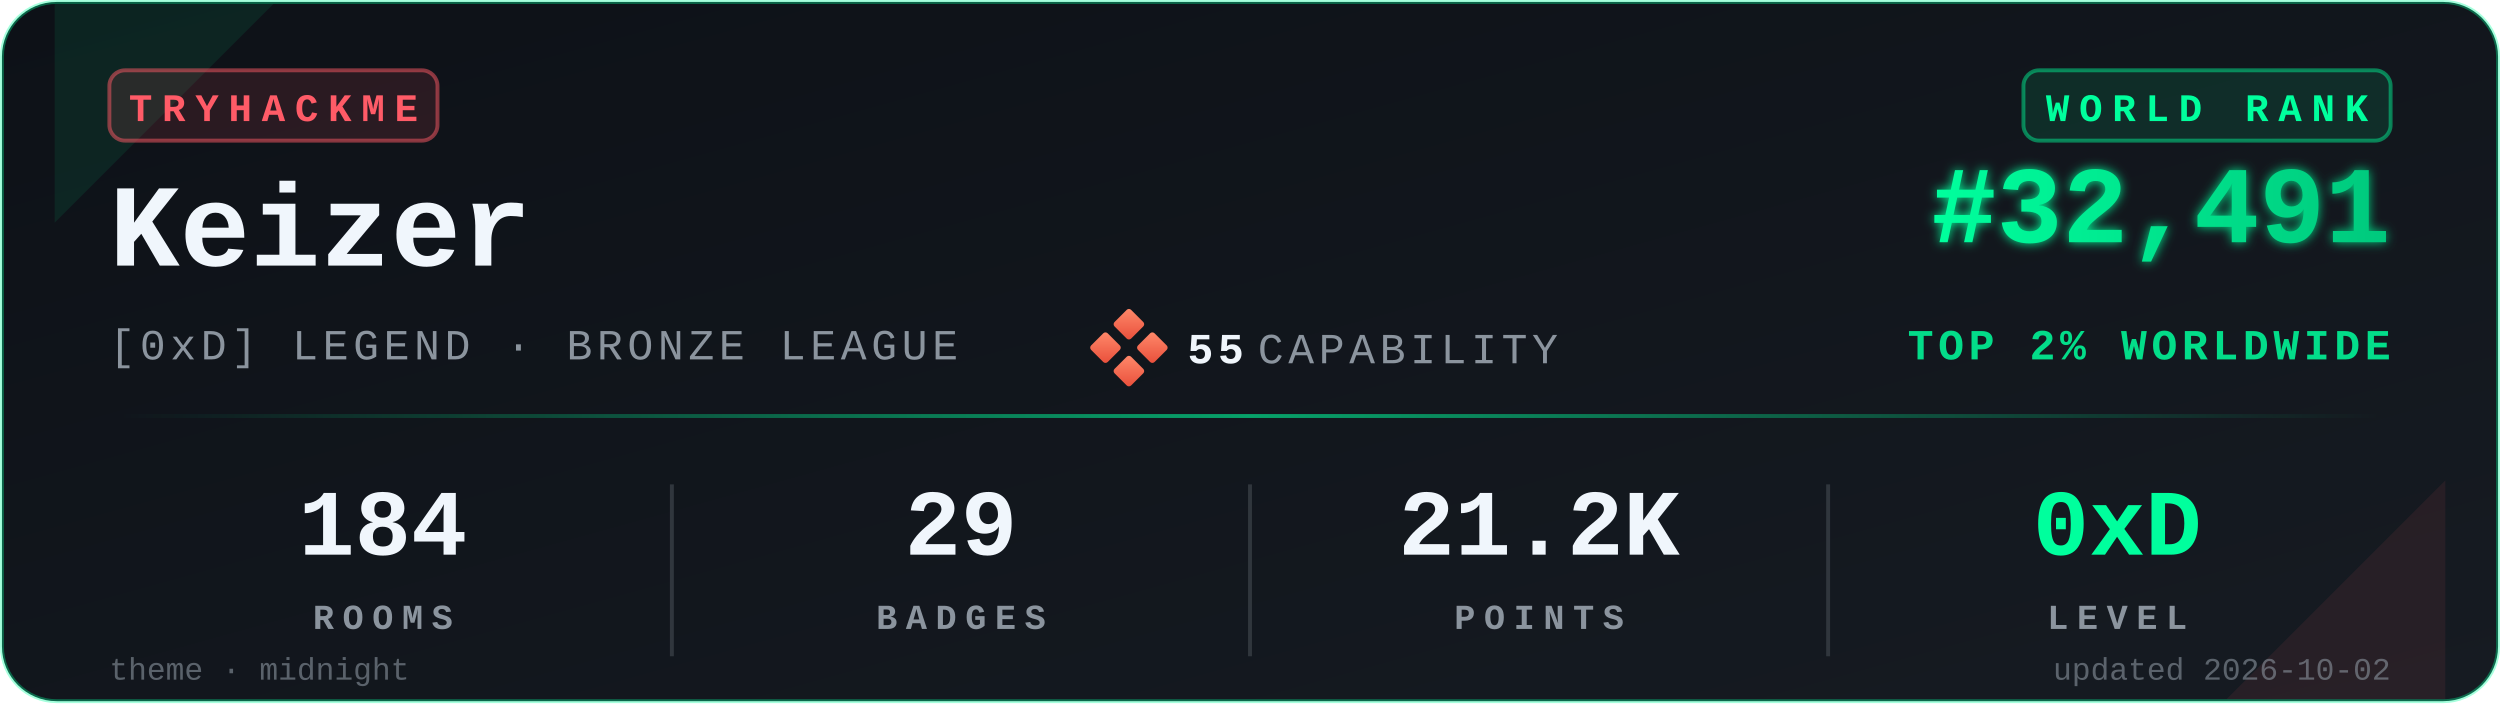
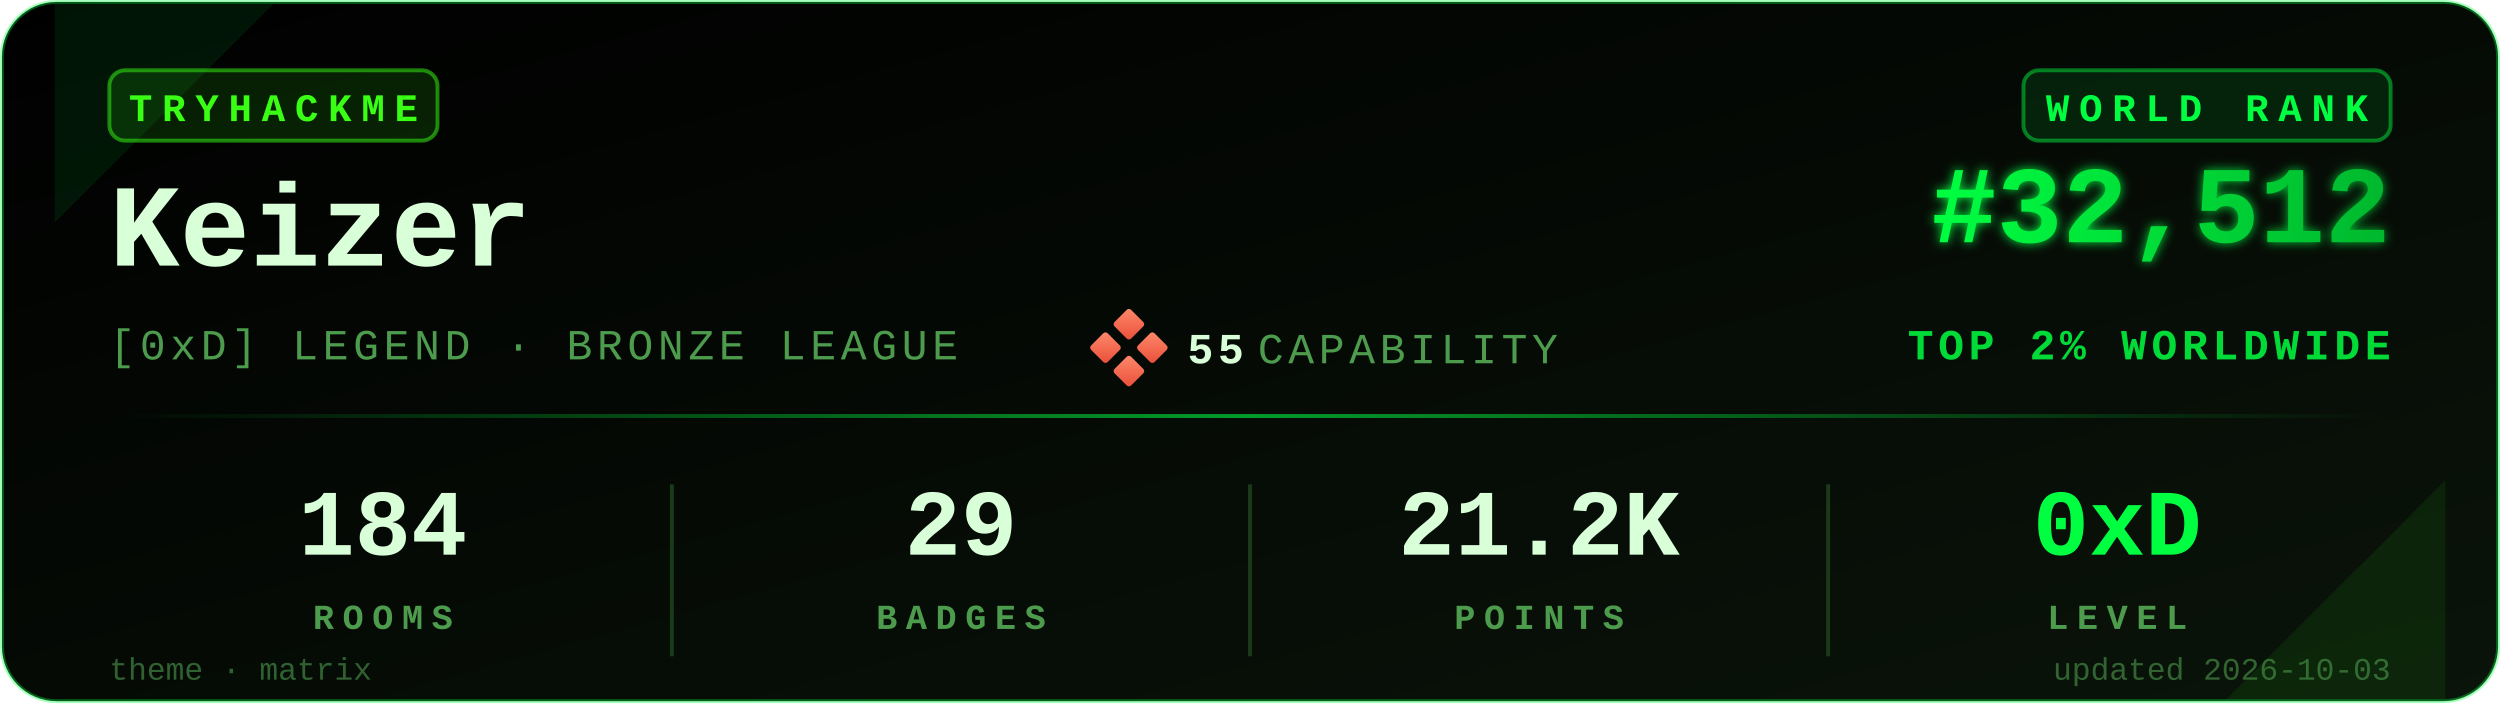
<svg xmlns="http://www.w3.org/2000/svg" viewBox="0 0 640 180" width="640" height="180" role="img" aria-label="TryHackMe stats for Keizer">
  <defs>
    <linearGradient id="bgGrad" x1="0" y1="0" x2="1" y2="1">
-       <stop offset="0%" stop-color="#0d1117" />
-       <stop offset="100%" stop-color="#161b22" />
+       <stop offset="0%" stop-color="#000000" />
+       <stop offset="100%" stop-color="#0a140a" />
    </linearGradient>
    <linearGradient id="rankGrad" x1="0" y1="0" x2="1" y2="0">
-       <stop offset="0%" stop-color="#00FF9D" />
-       <stop offset="100%" stop-color="#00C97D" />
+       <stop offset="0%" stop-color="#00FF41" />
+       <stop offset="100%" stop-color="#00B82E" />
    </linearGradient>
    <linearGradient id="accentGrad" x1="0" y1="0" x2="1" y2="0">
-       <stop offset="0%" stop-color="#00FF9D" stop-opacity="0" />
-       <stop offset="50%" stop-color="#00FF9D" stop-opacity="0.6" />
-       <stop offset="100%" stop-color="#00FF9D" stop-opacity="0" />
+       <stop offset="0%" stop-color="#00FF41" stop-opacity="0" />
+       <stop offset="50%" stop-color="#00FF41" stop-opacity="0.6" />
+       <stop offset="100%" stop-color="#00FF41" stop-opacity="0" />
    </linearGradient>
    <linearGradient id="capGrad" x1="0" y1="0" x2="1" y2="1">
      <stop offset="0%" stop-color="#ff8a6b" />
      <stop offset="100%" stop-color="#e94e3a" />
    </linearGradient>
    <filter id="glow" x="-20%" y="-20%" width="140%" height="140%">
      <feGaussianBlur stdDeviation="1.4" result="b" />
      <feMerge>
        <feMergeNode in="b" />
        <feMergeNode in="SourceGraphic" />
      </feMerge>
    </filter>
  </defs>
-   <rect x="0.5" y="0.5" width="639" height="179" rx="14" ry="14" fill="url(#bgGrad)" stroke="#00FF9D" stroke-opacity="0.35" stroke-width="1" />
-   <path d="M 14,1 L 70,1 L 14,57 Z" fill="#00FF9D" opacity="0.08" />
-   <path d="M 626,179 L 570,179 L 626,123 Z" fill="#FF5B67" opacity="0.08" />
+   <rect x="0.5" y="0.5" width="639" height="179" rx="14" ry="14" fill="url(#bgGrad)" stroke="#00FF41" stroke-opacity="0.35" stroke-width="1" />
+   <path d="M 14,1 L 70,1 L 14,57 Z" fill="#00FF41" opacity="0.08" />
+   <path d="M 626,179 L 570,179 L 626,123 Z" fill="#39FF14" opacity="0.08" />
  <g transform="translate(28,18)">
-     <rect x="0" y="0" width="84" height="18" rx="4" ry="4" fill="#FF5B67" fill-opacity="0.12" stroke="#FF5B67" stroke-opacity="0.5" />
-     <text x="42" y="13" fill="#FF5B67" font-family="ui-monospace,'SF Mono','Menlo','Cascadia Code','Consolas','Liberation Mono',monospace" font-size="10" font-weight="700" letter-spacing="2.5" text-anchor="middle">TRYHACKME</text>
+     <rect x="0" y="0" width="84" height="18" rx="4" ry="4" fill="#39FF14" fill-opacity="0.12" stroke="#39FF14" stroke-opacity="0.5" />
+     <text x="42" y="13" fill="#39FF14" font-family="ui-monospace,'SF Mono','Menlo','Cascadia Code','Consolas','Liberation Mono',monospace" font-size="10" font-weight="700" letter-spacing="2.5" text-anchor="middle">TRYHACKME</text>
  </g>
-   <text x="28" y="68" fill="#f0f6fc" font-family="ui-monospace,'SF Mono','Menlo','Cascadia Code','Consolas','Liberation Mono',monospace" font-size="30" font-weight="700">Keizer</text>
-   <text x="28" y="92" fill="#8b949e" font-family="ui-monospace,'SF Mono','Menlo','Cascadia Code','Consolas','Liberation Mono',monospace" font-size="11" font-weight="500" letter-spacing="1.2">[0xD] LEGEND · BRONZE LEAGUE</text>
+   <text x="28" y="68" fill="#D9FFD9" font-family="ui-monospace,'SF Mono','Menlo','Cascadia Code','Consolas','Liberation Mono',monospace" font-size="30" font-weight="700">Keizer</text>
+   <text x="28" y="92" fill="#4D9C4D" font-family="ui-monospace,'SF Mono','Menlo','Cascadia Code','Consolas','Liberation Mono',monospace" font-size="11" font-weight="500" letter-spacing="1.2">[0xD] LEGEND · BRONZE LEAGUE</text>
  <g transform="translate(280,80)">
    <rect x="6" y="0" width="6" height="6" rx="0.8" fill="url(#capGrad)" transform="rotate(45 9 3)" />
    <rect x="0" y="6" width="6" height="6" rx="0.8" fill="url(#capGrad)" transform="rotate(45 3 9)" />
    <rect x="12" y="6" width="6" height="6" rx="0.8" fill="url(#capGrad)" transform="rotate(45 15 9)" />
    <rect x="6" y="12" width="6" height="6" rx="0.8" fill="url(#capGrad)" transform="rotate(45 9 15)" />
-     <text x="24" y="13" fill="#f0f6fc" font-family="ui-monospace,'SF Mono','Menlo','Cascadia Code','Consolas','Liberation Mono',monospace" font-size="11" font-weight="700" letter-spacing="1.2">55</text>
-     <text x="42" y="13" fill="#8b949e" font-family="ui-monospace,'SF Mono','Menlo','Cascadia Code','Consolas','Liberation Mono',monospace" font-size="11" font-weight="500" letter-spacing="1.2">CAPABILITY</text>
+     <text x="24" y="13" fill="#D9FFD9" font-family="ui-monospace,'SF Mono','Menlo','Cascadia Code','Consolas','Liberation Mono',monospace" font-size="11" font-weight="700" letter-spacing="1.2">55</text>
+     <text x="42" y="13" fill="#4D9C4D" font-family="ui-monospace,'SF Mono','Menlo','Cascadia Code','Consolas','Liberation Mono',monospace" font-size="11" font-weight="500" letter-spacing="1.2">CAPABILITY</text>
  </g>
  <g transform="translate(612,18)">
-     <rect x="-94" y="0" width="94" height="18" rx="4" ry="4" fill="#00FF9D" fill-opacity="0.10" stroke="#00FF9D" stroke-opacity="0.45" />
-     <text x="-47" y="13" fill="#00FF9D" font-family="ui-monospace,'SF Mono','Menlo','Cascadia Code','Consolas','Liberation Mono',monospace" font-size="10" font-weight="700" letter-spacing="2.5" text-anchor="middle">WORLD RANK</text>
+     <rect x="-94" y="0" width="94" height="18" rx="4" ry="4" fill="#00FF41" fill-opacity="0.10" stroke="#00FF41" stroke-opacity="0.45" />
+     <text x="-47" y="13" fill="#00FF41" font-family="ui-monospace,'SF Mono','Menlo','Cascadia Code','Consolas','Liberation Mono',monospace" font-size="10" font-weight="700" letter-spacing="2.5" text-anchor="middle">WORLD RANK</text>
  </g>
-   <text x="612" y="62" fill="url(#rankGrad)" font-family="ui-monospace,'SF Mono','Menlo','Cascadia Code','Consolas','Liberation Mono',monospace" font-size="28" font-weight="700" text-anchor="end" filter="url(#glow)">#32,491</text>
-   <text x="612" y="92" fill="#00FF9D" fill-opacity="0.85" font-family="ui-monospace,'SF Mono','Menlo','Cascadia Code','Consolas','Liberation Mono',monospace" font-size="11" font-weight="600" letter-spacing="1.2" text-anchor="end">TOP 2% WORLDWIDE</text>
+   <text x="612" y="62" fill="url(#rankGrad)" font-family="ui-monospace,'SF Mono','Menlo','Cascadia Code','Consolas','Liberation Mono',monospace" font-size="28" font-weight="700" text-anchor="end" filter="url(#glow)">#32,512</text>
+   <text x="612" y="92" fill="#00FF41" fill-opacity="0.85" font-family="ui-monospace,'SF Mono','Menlo','Cascadia Code','Consolas','Liberation Mono',monospace" font-size="11" font-weight="600" letter-spacing="1.2" text-anchor="end">TOP 2% WORLDWIDE</text>
  <rect x="28" y="106" width="584" height="1" fill="url(#accentGrad)" />
  <g font-family="ui-monospace,'SF Mono','Menlo','Cascadia Code','Consolas','Liberation Mono',monospace" text-anchor="middle">
-     <text x="98" y="142" fill="#f0f6fc" font-size="24" font-weight="700">184</text>
-     <text x="98" y="161" fill="#8b949e" font-size="9" font-weight="600" letter-spacing="2.2">ROOMS</text>
-     <text x="246" y="142" fill="#f0f6fc" font-size="24" font-weight="700">29</text>
-     <text x="246" y="161" fill="#8b949e" font-size="9" font-weight="600" letter-spacing="2.2">BADGES</text>
-     <text x="394" y="142" fill="#f0f6fc" font-size="24" font-weight="700">21.2K</text>
-     <text x="394" y="161" fill="#8b949e" font-size="9" font-weight="600" letter-spacing="2.2">POINTS</text>
-     <text x="542" y="142" fill="#00FF9D" font-size="24" font-weight="700">0xD</text>
-     <text x="542" y="161" fill="#8b949e" font-size="9" font-weight="600" letter-spacing="2.2">LEVEL</text>
+     <text x="98" y="142" fill="#D9FFD9" font-size="24" font-weight="700">184</text>
+     <text x="98" y="161" fill="#4D9C4D" font-size="9" font-weight="600" letter-spacing="2.2">ROOMS</text>
+     <text x="246" y="142" fill="#D9FFD9" font-size="24" font-weight="700">29</text>
+     <text x="246" y="161" fill="#4D9C4D" font-size="9" font-weight="600" letter-spacing="2.2">BADGES</text>
+     <text x="394" y="142" fill="#D9FFD9" font-size="24" font-weight="700">21.2K</text>
+     <text x="394" y="161" fill="#4D9C4D" font-size="9" font-weight="600" letter-spacing="2.2">POINTS</text>
+     <text x="542" y="142" fill="#00FF41" font-size="24" font-weight="700">0xD</text>
+     <text x="542" y="161" fill="#4D9C4D" font-size="9" font-weight="600" letter-spacing="2.2">LEVEL</text>
  </g>
-   <line x1="172" y1="124" x2="172" y2="168" stroke="#30363d" stroke-width="1" />
-   <line x1="320" y1="124" x2="320" y2="168" stroke="#30363d" stroke-width="1" />
-   <line x1="468" y1="124" x2="468" y2="168" stroke="#30363d" stroke-width="1" />
-   <text x="28" y="174" fill="#8b949e" fill-opacity="0.6" font-family="ui-monospace,'SF Mono','Menlo','Cascadia Code','Consolas','Liberation Mono',monospace" font-size="8" font-weight="500">theme · midnight</text>
-   <text x="612" y="174" fill="#8b949e" fill-opacity="0.6" font-family="ui-monospace,'SF Mono','Menlo','Cascadia Code','Consolas','Liberation Mono',monospace" font-size="8" font-weight="500" text-anchor="end">updated 2026-10-02</text>
+   <line x1="172" y1="124" x2="172" y2="168" stroke="#1a3a1a" stroke-width="1" />
+   <line x1="320" y1="124" x2="320" y2="168" stroke="#1a3a1a" stroke-width="1" />
+   <line x1="468" y1="124" x2="468" y2="168" stroke="#1a3a1a" stroke-width="1" />
+   <text x="28" y="174" fill="#4D9C4D" fill-opacity="0.6" font-family="ui-monospace,'SF Mono','Menlo','Cascadia Code','Consolas','Liberation Mono',monospace" font-size="8" font-weight="500">theme · matrix</text>
+   <text x="612" y="174" fill="#4D9C4D" fill-opacity="0.6" font-family="ui-monospace,'SF Mono','Menlo','Cascadia Code','Consolas','Liberation Mono',monospace" font-size="8" font-weight="500" text-anchor="end">updated 2026-10-03</text>
</svg>
